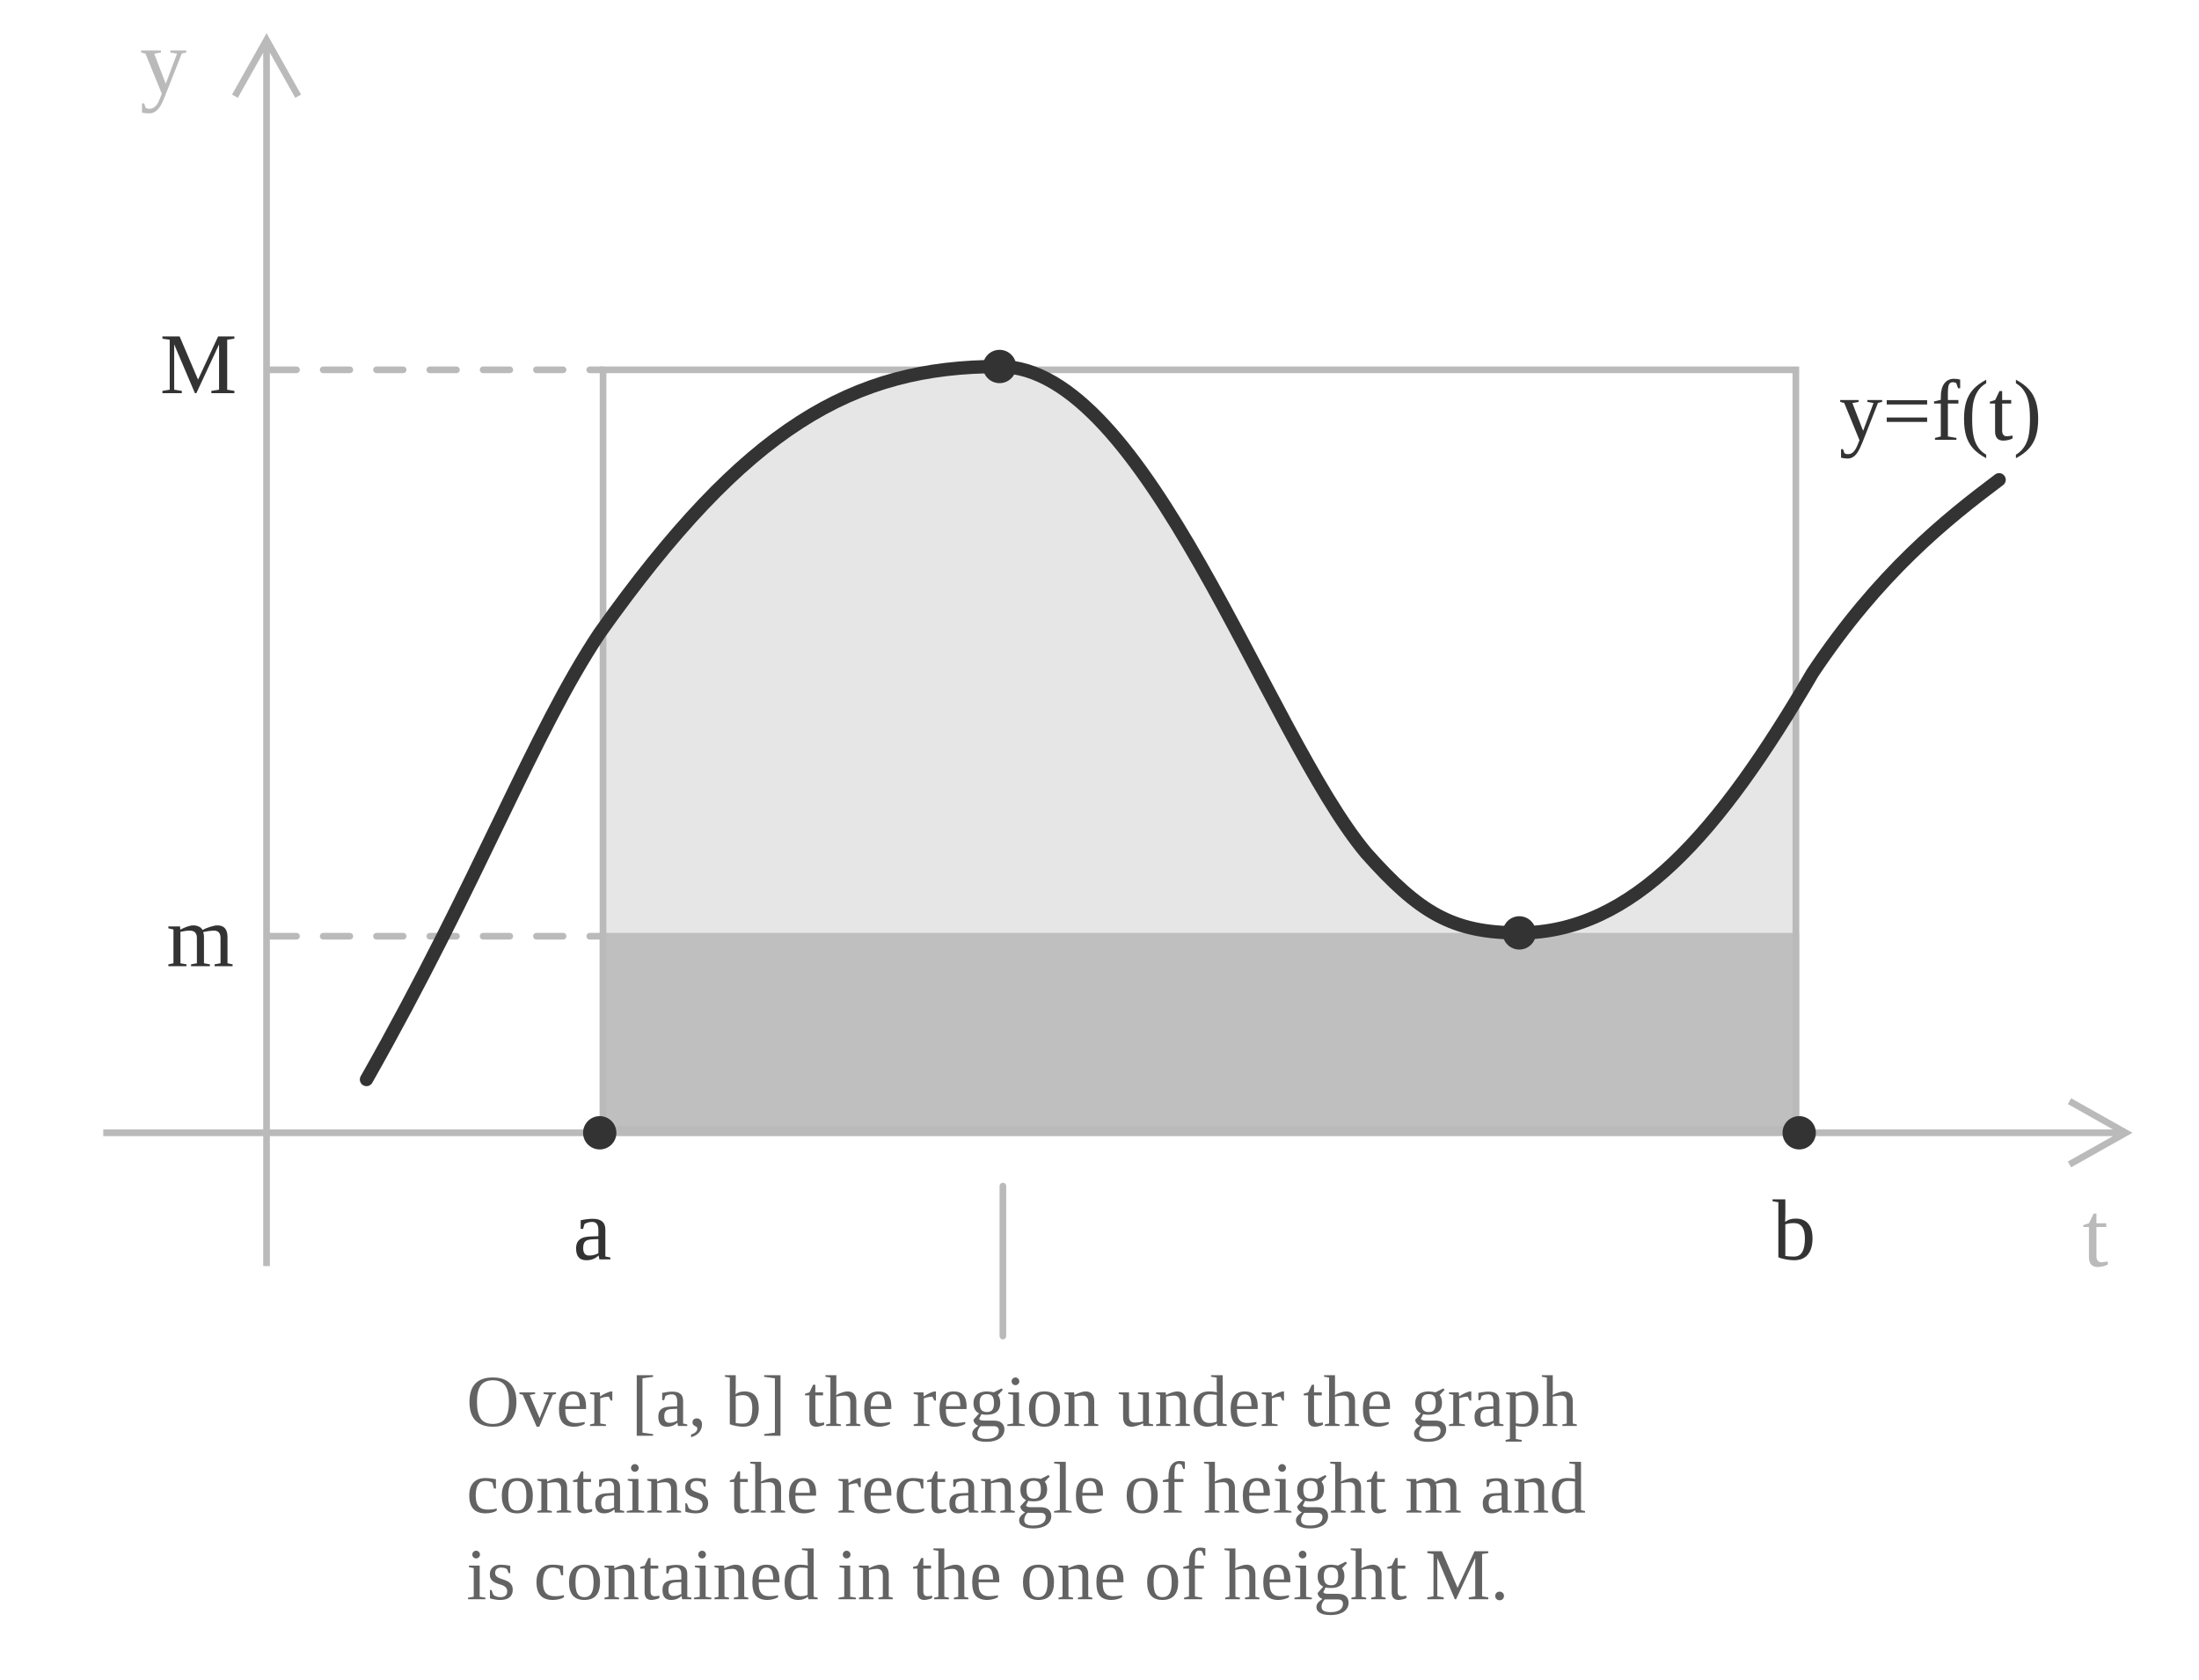
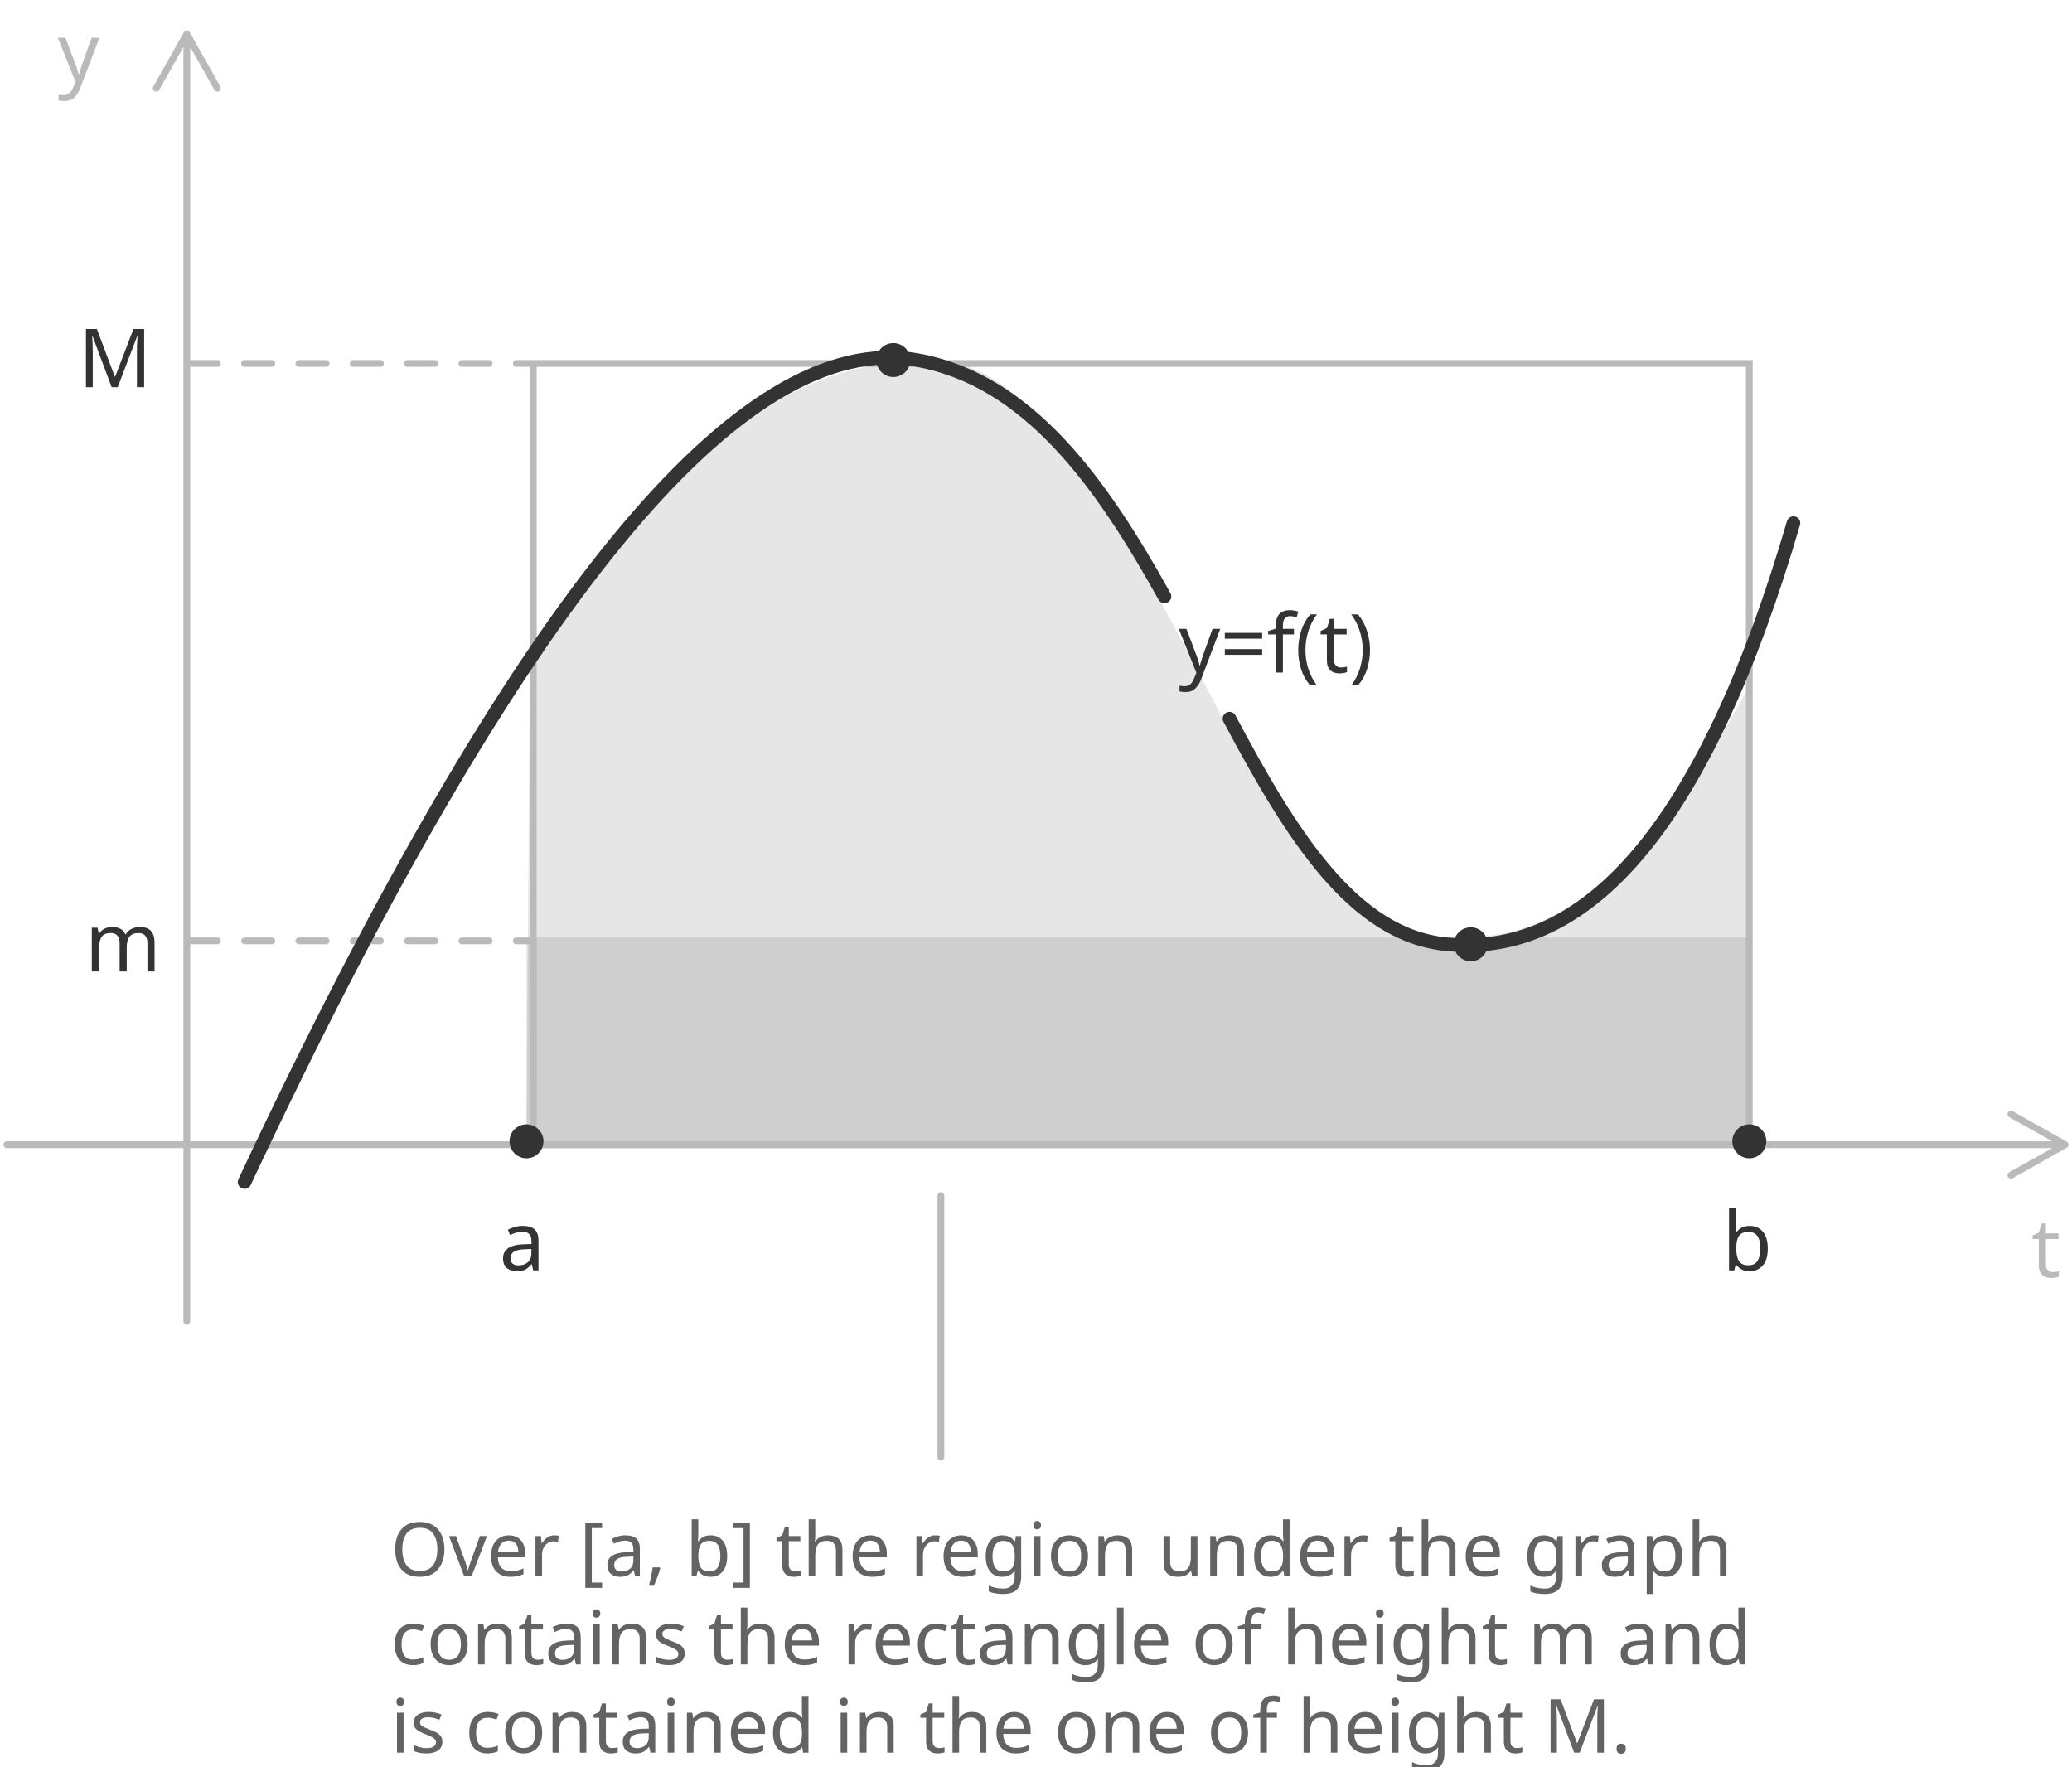
- <svg xmlns="http://www.w3.org/2000/svg" width="330px" height="252px" viewBox="0 0 330 252" version="1.1">
-   <g stroke="none" stroke-width="1" fill="none" fill-rule="evenodd">
-     <path d="M40,4.98 L40.436,5.755 L44.936,13.755 L45.181,14.191 L44.309,14.681 L44.064,14.245 L40.499,7.906 L40.5,190 L39.5,190 L39.499,7.91 L35.936,14.245 L35.691,14.681 L34.819,14.191 L35.064,13.755 L39.564,5.755 L40,4.98 Z" fill="#BABABA" fill-rule="nonzero" />
-     <path d="M310.809,164.819 L311.245,165.064 L319.245,169.564 L320.02,170 L319.245,170.436 L311.245,174.936 L310.809,175.181 L310.319,174.309 L310.755,174.064 L317.093,170.499 L311,170.5 L16,170.5 L15.5,170.5 L15.5,169.5 L16,169.5 L311,169.5 L317.089,169.499 L310.755,165.936 L310.319,165.691 L310.809,164.819 Z" fill="#BABABA" fill-rule="nonzero" />
-     <text font-size="14" font-weight="normal" fill="#BABABA">
-       <tspan x="21" y="14">y</tspan>
-     </text>
-     <text font-size="14" font-weight="normal" fill="#BABABA">
-       <tspan x="312.5" y="190">t</tspan>
-     </text>
-     <path d="M90,170 L90,95 C112,64 128,55 150,55 C172,55 190,110 205,128 C213,137 218,140 228,140 C245,140 258,125 270,103 L270,170 Z" fill="#e6e6e6" />
-     <rect fill="#D4D4D4" style="mix-blend-mode: multiply;" x="90" y="140" width="180" height="30" />
-     <rect stroke="#BABABA" x="90.5" y="55.5" width="179" height="114" />
-     <line x1="40.5" y1="55.5" x2="90.5" y2="55.5" stroke="#BABABA" stroke-linecap="round" stroke-linejoin="round" stroke-dasharray="4" />
-     <line x1="40.5" y1="140.5" x2="90.5" y2="140.5" stroke="#BABABA" stroke-linecap="round" stroke-linejoin="round" stroke-dasharray="4" />
-     <path d="M55,162 C72,132 80,110 90,95 C112,64 128,55 150,55 C172,55 190,110 205,128 C213,137 218,140 228,140 C245,140 258,125 272,101 C282,86 292,78 300,72" stroke="#333333" stroke-width="2" stroke-linecap="round" stroke-linejoin="round" />
-     <circle fill="#333333" cx="90" cy="170" r="2.5" />
-     <circle fill="#333333" cx="270" cy="170" r="2.5" />
-     <circle fill="#333333" cx="150" cy="55" r="2.5" />
-     <circle fill="#333333" cx="228" cy="140" r="2.5" />
-     <text font-size="13" font-weight="normal" fill="#333333">
-       <tspan x="24" y="59">M</tspan>
-     </text>
-     <text font-size="13" font-weight="normal" fill="#333333">
-       <tspan x="25" y="145">m</tspan>
-     </text>
-     <text font-size="13" font-weight="normal" fill="#333333">
-       <tspan x="86" y="189">a</tspan>
-     </text>
-     <text font-size="13" font-weight="normal" fill="#333333">
-       <tspan x="266" y="189">b</tspan>
-     </text>
-     <text font-size="13" font-weight="normal" fill="#333333">
-       <tspan x="276" y="66">y=f(t)</tspan>
-     </text>
-     <line x1="150.5" y1="178" x2="150.5" y2="200.5" stroke="#BABABA" stroke-linecap="round" stroke-linejoin="round" />
-     <text font-size="11" font-weight="normal" line-spacing="13" fill="#636363">
-       <tspan x="70" y="214">Over [a, b] the region under the graph</tspan>
-       <tspan x="70" y="227">contains the rectangle of height m and</tspan>
-       <tspan x="70" y="240">is contained in the one of height M.</tspan>
-     </text>
+ <svg xmlns="http://www.w3.org/2000/svg" width="305px" height="260px" viewBox="0 0 305 260" version="1.1">
+   <g id="NEW---Integrals" stroke="none" stroke-width="1" fill="none" fill-rule="evenodd">
+     <g id="Group-8" transform="translate(1, 0)">
+       <path id="Line" d="M26.882,4.677 L26.936,4.755 L31.436,12.755 C31.571,12.996 31.486,13.3 31.245,13.436 C31.031,13.556 30.767,13.502 30.615,13.32 L30.564,13.245 L26.999,6.906 L27,194.5 C27,194.776 26.776,195 26.5,195 C26.255,195 26.05,194.823 26.008,194.59 L26,194.5 L25.999,6.91 L22.436,13.245 C22.315,13.459 22.061,13.55 21.837,13.473 L21.755,13.436 C21.541,13.315 21.45,13.061 21.527,12.837 L21.564,12.755 L26.064,4.755 C26.239,4.443 26.665,4.417 26.882,4.677 Z" fill="#BABABA" fill-rule="nonzero" />
+       <path id="Line-2" d="M295.163,163.527 L295.245,163.564 L303.245,168.064 C303.557,168.239 303.583,168.665 303.323,168.882 L303.245,168.936 L295.245,173.436 C295.004,173.571 294.7,173.486 294.564,173.245 C294.444,173.031 294.498,172.767 294.68,172.615 L294.755,172.564 L301.091,169 L3.85379111e-16,169 C-0.276,169 -0.5,168.776 -0.5,168.5 C-0.5,168.255 -0.323,168.05 -0.09,168.008 L-3.85379111e-16,168 L301.091,168 L294.755,164.436 C294.541,164.315 294.45,164.061 294.527,163.837 L294.564,163.755 C294.685,163.541 294.939,163.45 295.163,163.527 Z" fill="#BABABA" fill-rule="nonzero" />
+       <text id="y" fill="#BABABA" fill-rule="nonzero" font-family="Geist-Regular, Geist" font-size="12" font-weight="normal">
+         <tspan x="7.5" y="12">y</tspan>
+       </text>
+       <text id="t" fill="#BABABA" fill-rule="nonzero" font-family="Geist-Regular, Geist" font-size="12" font-weight="normal">
+         <tspan x="298" y="188">t</tspan>
+       </text>
+       <path d="M76.5,168 L77,97 C99,66 114.5,53 136.5,53 C158.5,53 176.5,108 191.5,126 C199.5,135 204.5,138 214.5,138 C215.448,138 216.383,137.953 217.306,137.862 C232.946,136.306 245.169,121.774 256.5,101 L256.5,168 L76.5,168 Z" id="Path" fill="#E6E6E6" fill-rule="nonzero" />
+       <rect id="Rectangle" fill="#E6E6E6" fill-rule="nonzero" style="mix-blend-mode: multiply;" x="76.5" y="138" width="180" height="30" />
+       <rect id="Rectangle" stroke="#BABABA" x="77.5" y="53.5" width="179" height="115" />
+       <line x1="27" y1="53.5" x2="77" y2="53.5" id="Path" stroke="#BABABA" stroke-linecap="round" stroke-linejoin="round" stroke-dasharray="4" />
+       <line x1="27" y1="138.5" x2="77" y2="138.5" id="Path" stroke="#BABABA" stroke-linecap="round" stroke-linejoin="round" stroke-dasharray="4" />
+       <text id="M" fill="#333333" fill-rule="nonzero" font-family="Geist-Regular, Geist" font-size="12" font-weight="normal">
+         <tspan x="10.5" y="57">M</tspan>
+       </text>
+       <text id="m" fill="#333333" fill-rule="nonzero" font-family="Geist-Regular, Geist" font-size="12" font-weight="normal">
+         <tspan x="11.5" y="143">m</tspan>
+       </text>
+       <text id="a" fill="#333333" fill-rule="nonzero" font-family="Geist-Regular, Geist" font-size="12" font-weight="normal">
+         <tspan x="72.5" y="187">a</tspan>
+       </text>
+       <text id="b" fill="#333333" fill-rule="nonzero" font-family="Geist-Regular, Geist" font-size="12" font-weight="normal">
+         <tspan x="252.5" y="187">b</tspan>
+       </text>
+       <text id="y=f(t)" fill="#333333" fill-rule="nonzero" font-family="Geist-Regular, Geist" font-size="12" font-weight="normal">
+         <tspan x="172.5" y="99">y=f(t)</tspan>
+       </text>
+       <line x1="137.5" y1="176" x2="137.5" y2="214.5" id="Path" stroke="#BABABA" stroke-linecap="round" stroke-linejoin="round" />
+       <text id="Over-[a,-b]-the-regi" fill="#636363" fill-rule="nonzero" font-family="Geist-Regular, Geist" font-size="11" font-weight="normal" line-spacing="13">
+         <tspan x="56.5" y="232">Over [a, b] the region under the graph </tspan>
+         <tspan x="56.5" y="245">contains the rectangle of height m and </tspan>
+         <tspan x="56.5" y="258">is contained in the one of height M.</tspan>
+       </text>
+       <path d="M35,174 C75,88.667 108,48.333 134,53 C150.372,55.939 161.105,71.037 170.415,87.79" id="Path" stroke="#333333" stroke-width="2" stroke-linecap="round" stroke-linejoin="round" />
+       <path d="M179.98,105.784 C189.051,122.84 198.202,137.706 212,139 C233.333,141 250.333,120.333 263,77" id="Path" stroke="#333333" stroke-width="2" stroke-linecap="round" stroke-linejoin="round" />
+       <circle id="Oval" fill="#333333" fill-rule="nonzero" cx="76.5" cy="168" r="2.5" />
+       <circle id="Oval" fill="#333333" fill-rule="nonzero" cx="256.5" cy="168" r="2.5" />
+       <circle id="Oval" fill="#333333" fill-rule="nonzero" cx="130.5" cy="53" r="2.5" />
+       <circle id="Oval" fill="#333333" fill-rule="nonzero" cx="215.5" cy="139" r="2.5" />
+     </g>
  </g>
</svg>
